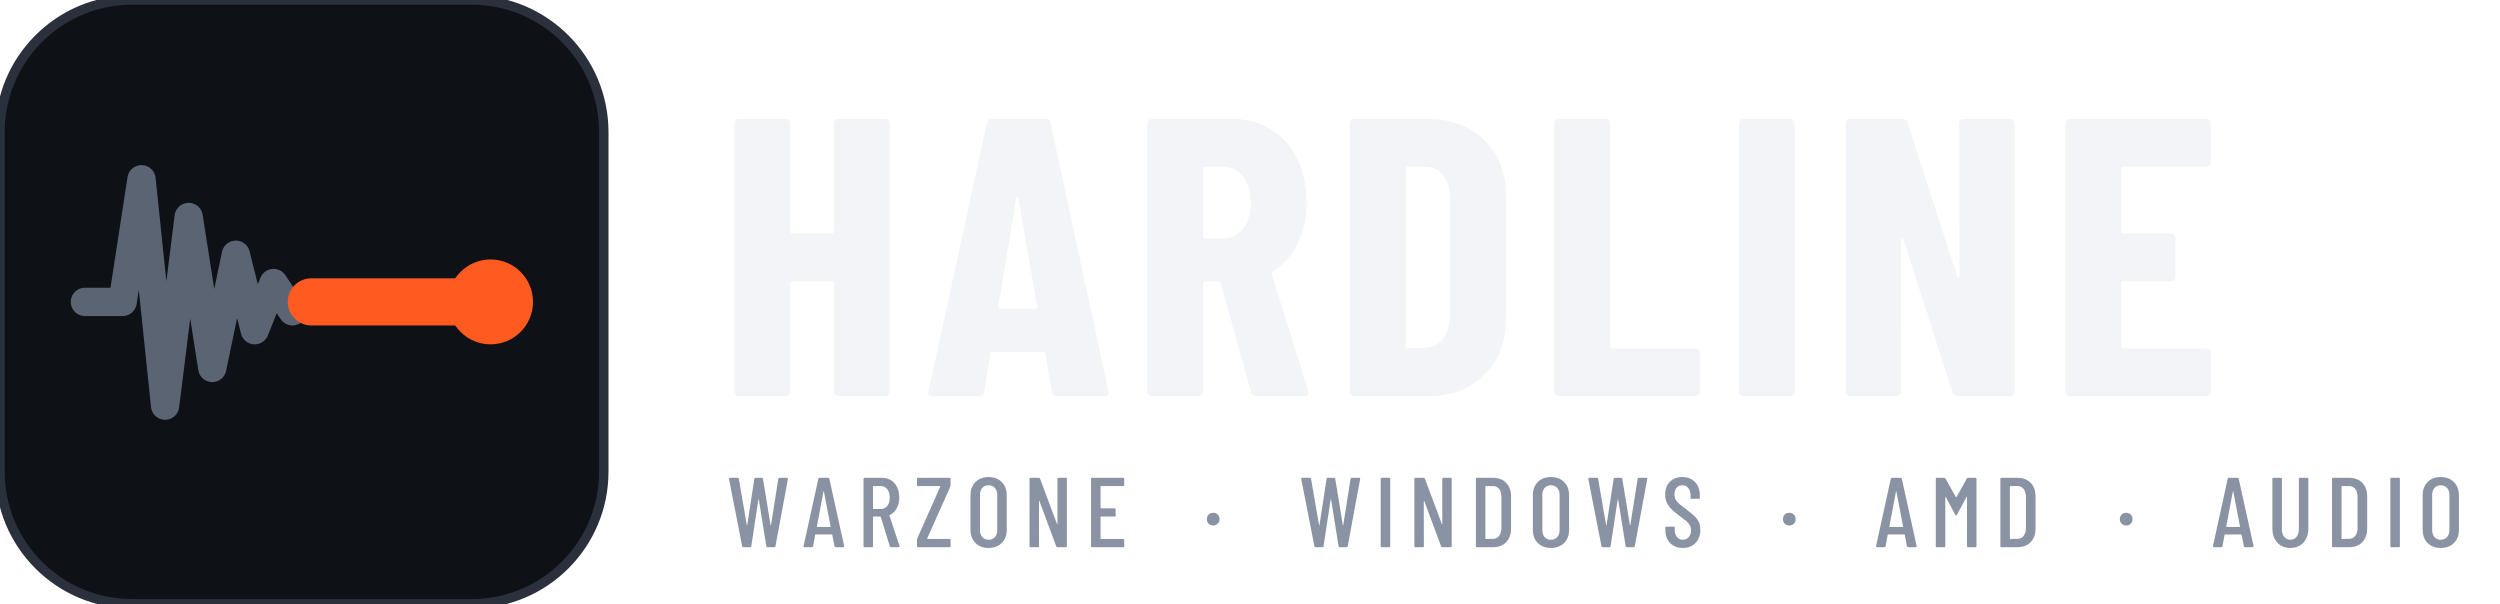
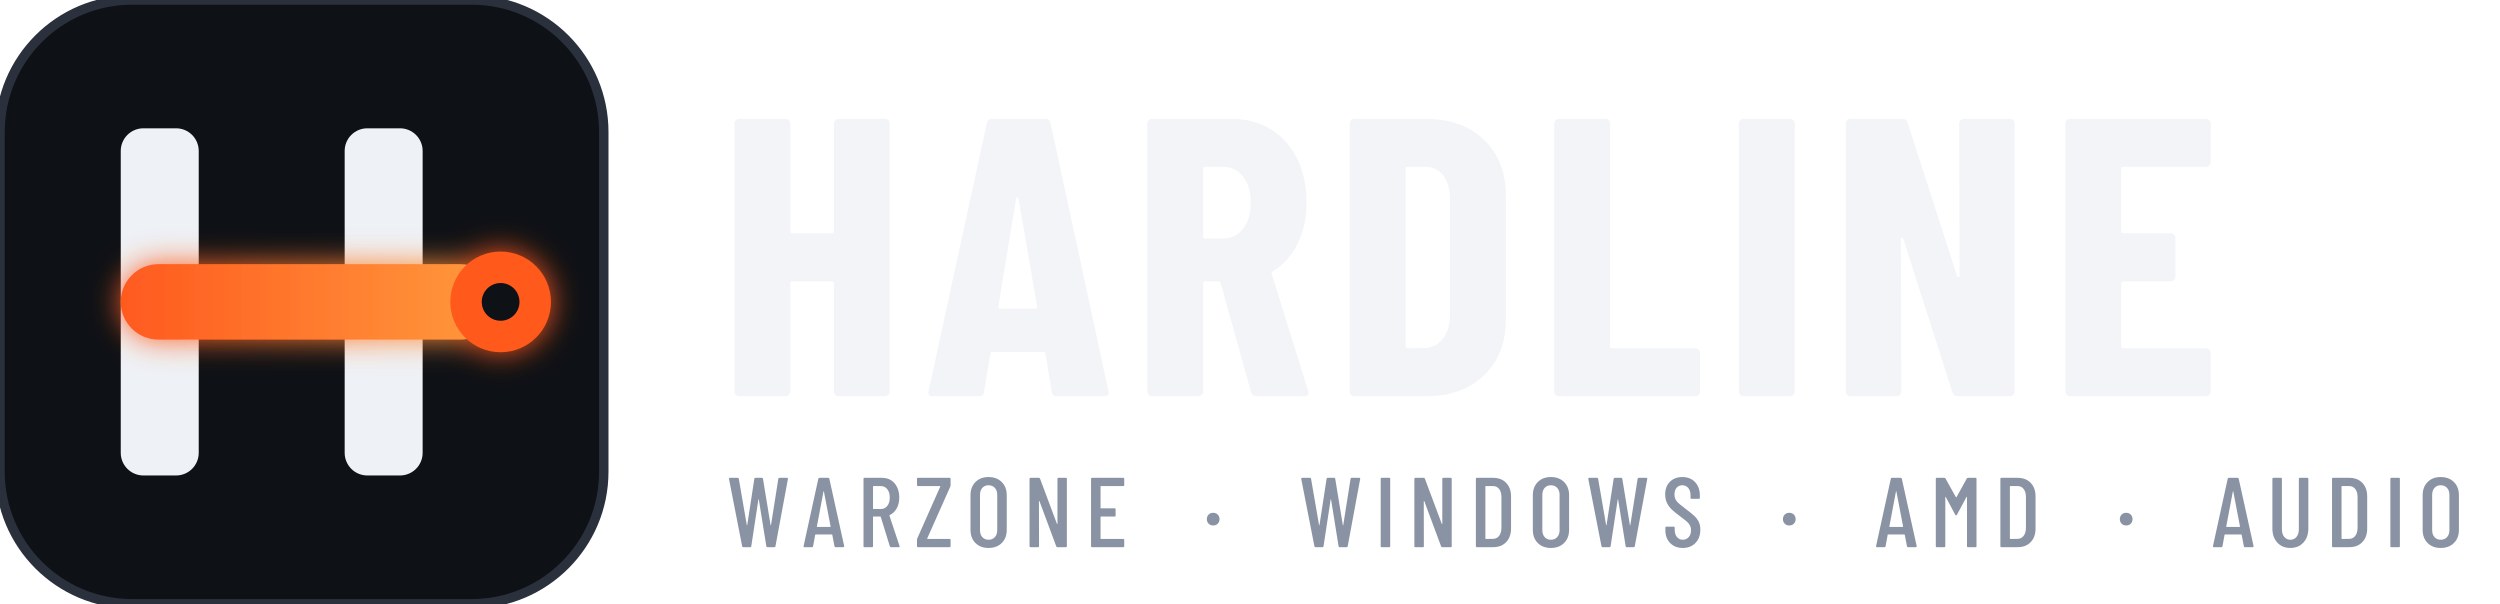
<svg xmlns="http://www.w3.org/2000/svg" viewBox="0 0 530 128" width="530" height="128" role="img" aria-label="Hardline">
-   <rect x="0" y="0" width="128.0" height="128.0" rx="28.0" fill="#0E1116" stroke="#2A313C" stroke-width="2.00" />
-   <polyline points="18.00,64.00 26.00,64.00 30.00,38.00 35.00,86.00 40.00,46.00 45.00,78.00 50.00,54.00 54.00,70.00 58.00,60.00 62.00,66.00 66.00,64.00" fill="none" stroke="#5B6472" stroke-width="6.00" stroke-linecap="round" stroke-linejoin="round" />
-   <line x1="66.00" y1="64.00" x2="104.00" y2="64.00" stroke="#FF5A1F" stroke-width="10.00" stroke-linecap="round" />
-   <circle cx="104.00" cy="64.00" r="9.00" fill="#FF5A1F" />
+   <defs>
+     <linearGradient id="hlg" gradientUnits="userSpaceOnUse" x1="25.60" y1="0" x2="106.00" y2="0">
+       <stop offset="0" stop-color="#FF5A1F" />
+       <stop offset="1" stop-color="#FF9A3D" />
+     </linearGradient>
+     <filter id="hlf" x="-40%" y="-80%" width="180%" height="260%">
+       <feGaussianBlur stdDeviation="3.20" result="b" />
+       <feMerge>
+         <feMergeNode in="b" />
+         <feMergeNode in="SourceGraphic" />
+       </feMerge>
+     </filter>
+   </defs>
+   <rect x="0" y="0" width="128.00" height="128.00" rx="28.00" fill="#0E1116" stroke="#2A313C" stroke-width="2.00" />
+   <rect x="25.60" y="27.20" width="16.53" height="73.60" rx="4.80" fill="#EEF1F6" />
+   <rect x="73.07" y="27.20" width="16.53" height="73.60" rx="4.80" fill="#EEF1F6" />
+   <g filter="url(#hlf)">
+     <rect x="25.60" y="56.00" width="80.00" height="16.00" rx="8.00" fill="url(#hlg)" />
+     <circle cx="106.13" cy="64.00" r="10.67" fill="#FF5A1F" />
+   </g>
+   <circle cx="106.13" cy="64.00" r="4.00" fill="#0E1116" />
  <path d="M177.788 25.2H187.616Q188.036 25.2 188.33 25.494Q188.624 25.788 188.624 26.208V82.992Q188.624 83.412 188.33 83.706Q188.036 84.0 187.616 84.0H177.788Q177.368 84.0 177.074 83.706Q176.78 83.412 176.78 82.992V60.06Q176.78 59.64 176.36 59.64H167.96Q167.54 59.64 167.54 60.06V82.992Q167.54 83.412 167.246 83.706Q166.952 84.0 166.532 84.0H156.704Q156.284 84.0 155.99 83.706Q155.696 83.412 155.696 82.992V26.208Q155.696 25.788 155.99 25.494Q156.284 25.2 156.704 25.2H166.532Q166.952 25.2 167.246 25.494Q167.54 25.788 167.54 26.208V49.056Q167.54 49.476 167.96 49.476H176.36Q176.78 49.476 176.78 49.056V26.208Q176.78 25.788 177.074 25.494Q177.368 25.2 177.788 25.2Z M222.98 83.076 221.636 75.012Q221.636 74.592 221.132 74.592H210.464Q209.96 74.592 209.96 75.012L208.616 83.076Q208.532 84.0 207.524 84.0H197.696Q196.604 84.0 196.856 82.908L209.204 26.124Q209.372 25.2 210.296 25.2H221.636Q222.56 25.2 222.728 26.124L234.992 82.908L235.076 83.244Q235.076 84.0 234.152 84.0H224.072Q223.064 84.0 222.98 83.076ZM211.976 65.436H219.536Q219.956 65.436 219.872 65.016L215.924 42.084Q215.84 41.832 215.672 41.832Q215.504 41.832 215.42 42.084L211.64 65.016Q211.64 65.436 211.976 65.436Z M265.232 83.16 258.764 59.976Q258.596 59.64 258.344 59.64H255.488Q255.068 59.64 255.068 60.06V82.992Q255.068 83.412 254.774 83.706Q254.48 84.0 254.06 84.0H244.232Q243.812 84.0 243.518 83.706Q243.224 83.412 243.224 82.992V26.208Q243.224 25.788 243.518 25.494Q243.812 25.2 244.232 25.2H261.2Q265.82 25.2 269.432 27.426Q273.044 29.652 275.018 33.684Q276.992 37.716 276.992 42.924Q276.992 47.88 275.102 51.66Q273.212 55.44 269.852 57.54Q269.684 57.624 269.6 57.75Q269.516 57.876 269.6 58.044L277.328 82.824L277.412 83.16Q277.412 84.0 276.488 84.0H266.408Q265.484 84.0 265.232 83.16ZM255.068 35.784V50.148Q255.068 50.568 255.488 50.568H259.268Q261.872 50.568 263.51 48.51Q265.148 46.452 265.148 43.008Q265.148 39.48 263.51 37.422Q261.872 35.364 259.268 35.364H255.488Q255.068 35.364 255.068 35.784Z M286.148 82.992V26.208Q286.148 25.788 286.442 25.494Q286.736 25.2 287.156 25.2H302.36Q310.004 25.2 314.624 29.652Q319.244 34.104 319.244 41.496V67.704Q319.244 75.096 314.624 79.548Q310.004 84.0 302.36 84.0H287.156Q286.736 84.0 286.442 83.706Q286.148 83.412 286.148 82.992ZM298.412 73.836 302.192 73.752Q304.46 73.668 305.888 71.82Q307.316 69.972 307.4 66.948V42.252Q307.4 39.06 305.972 37.212Q304.544 35.364 302.108 35.364H298.412Q297.992 35.364 297.992 35.784V73.416Q297.992 73.836 298.412 73.836Z M329.492 82.992V26.208Q329.492 25.788 329.786 25.494Q330.08 25.2 330.5 25.2H340.328Q340.748 25.2 341.042 25.494Q341.336 25.788 341.336 26.208V73.416Q341.336 73.836 341.756 73.836H359.396Q359.816 73.836 360.11 74.13Q360.404 74.424 360.404 74.844V82.992Q360.404 83.412 360.11 83.706Q359.816 84.0 359.396 84.0H330.5Q330.08 84.0 329.786 83.706Q329.492 83.412 329.492 82.992Z M368.636 82.992V26.208Q368.636 25.788 368.93 25.494Q369.224 25.2 369.644 25.2H379.472Q379.892 25.2 380.186 25.494Q380.48 25.788 380.48 26.208V82.992Q380.48 83.412 380.186 83.706Q379.892 84.0 379.472 84.0H369.644Q369.224 84.0 368.93 83.706Q368.636 83.412 368.636 82.992Z M416.348 25.2H426.092Q426.512 25.2 426.806 25.494Q427.1 25.788 427.1 26.208V82.992Q427.1 83.412 426.806 83.706Q426.512 84.0 426.092 84.0H415.004Q414.164 84.0 413.912 83.16L403.496 50.652Q403.412 50.4 403.202 50.442Q402.992 50.484 402.992 50.736L403.076 82.992Q403.076 83.412 402.782 83.706Q402.488 84.0 402.068 84.0H392.324Q391.904 84.0 391.61 83.706Q391.316 83.412 391.316 82.992V26.208Q391.316 25.788 391.61 25.494Q391.904 25.2 392.324 25.2H403.328Q404.168 25.2 404.42 26.04L414.92 58.548Q415.004 58.8 415.214 58.758Q415.424 58.716 415.424 58.464L415.34 26.208Q415.34 25.788 415.634 25.494Q415.928 25.2 416.348 25.2Z M467.672 35.364H450.116Q449.696 35.364 449.696 35.784V49.056Q449.696 49.476 450.116 49.476H460.196Q460.616 49.476 460.91 49.77Q461.204 50.064 461.204 50.484V58.632Q461.204 59.052 460.91 59.346Q460.616 59.64 460.196 59.64H450.116Q449.696 59.64 449.696 60.06V73.416Q449.696 73.836 450.116 73.836H467.672Q468.092 73.836 468.386 74.13Q468.68 74.424 468.68 74.844V82.992Q468.68 83.412 468.386 83.706Q468.092 84.0 467.672 84.0H438.86Q438.44 84.0 438.146 83.706Q437.852 83.412 437.852 82.992V26.208Q437.852 25.788 438.146 25.494Q438.44 25.2 438.86 25.2H467.672Q468.092 25.2 468.386 25.494Q468.68 25.788 468.68 26.208V34.356Q468.68 34.776 468.386 35.07Q468.092 35.364 467.672 35.364Z" fill="#F2F4F7" />
  <path d="M157.339 115.811 154.546 101.531V101.489Q154.546 101.3 154.735 101.3H156.394Q156.604 101.3 156.625 101.489L158.326 111.338Q158.347 111.38 158.368 111.38Q158.389 111.38 158.41 111.338L159.922 101.489Q159.943 101.3 160.132 101.3H161.539Q161.728 101.3 161.749 101.489L163.366 111.338Q163.387 111.38 163.408 111.38Q163.429 111.38 163.45 111.338L165.004 101.489Q165.046 101.3 165.214 101.3H166.852Q166.957 101.3 167.01 101.363Q167.062 101.426 167.041 101.531L164.395 115.811Q164.374 116.0 164.164 116.0H162.673Q162.505 116.0 162.463 115.811L160.867 105.878Q160.846 105.836 160.815 105.836Q160.783 105.836 160.783 105.878L159.271 115.811Q159.25 116.0 159.061 116.0H157.57Q157.381 116.0 157.339 115.811Z M176.911 115.811 176.449 113.396Q176.449 113.354 176.418 113.333Q176.386 113.312 176.344 113.312H172.921Q172.879 113.312 172.848 113.333Q172.816 113.354 172.816 113.396L172.375 115.811Q172.354 116.0 172.144 116.0H170.548Q170.443 116.0 170.391 115.937Q170.338 115.874 170.359 115.769L173.488 101.489Q173.53 101.3 173.719 101.3H175.588Q175.798 101.3 175.819 101.489L178.969 115.769V115.811Q178.969 116.0 178.78 116.0H177.142Q176.953 116.0 176.911 115.811ZM173.236 111.716H176.029Q176.092 111.716 176.092 111.632L174.664 104.177Q174.643 104.135 174.622 104.135Q174.601 104.135 174.58 104.177L173.173 111.632Q173.173 111.716 173.236 111.716Z M188.65 115.832 186.718 109.574Q186.697 109.511 186.634 109.511H185.164Q185.08 109.511 185.08 109.595V115.79Q185.08 116.0 184.87 116.0H183.274Q183.064 116.0 183.064 115.79V101.51Q183.064 101.3 183.274 101.3H187.033Q188.104 101.3 188.923 101.825Q189.742 102.35 190.194 103.305Q190.645 104.261 190.645 105.479Q190.645 106.802 190.099 107.778Q189.553 108.755 188.608 109.196Q188.545 109.259 188.566 109.322L190.708 115.769L190.729 115.853Q190.729 116.0 190.54 116.0H188.902Q188.713 116.0 188.65 115.832ZM185.08 103.127V107.831Q185.08 107.915 185.164 107.915H186.718Q187.579 107.915 188.104 107.254Q188.629 106.592 188.629 105.5Q188.629 104.366 188.104 103.704Q187.579 103.043 186.718 103.043H185.164Q185.08 103.043 185.08 103.127Z M194.404 115.79V114.383Q194.404 114.278 194.467 114.131L199.339 103.148Q199.36 103.106 199.339 103.075Q199.318 103.043 199.276 103.043H194.614Q194.404 103.043 194.404 102.833V101.51Q194.404 101.3 194.614 101.3H201.313Q201.523 101.3 201.523 101.51V102.917Q201.523 103.001 201.46 103.169L196.567 114.152Q196.546 114.194 196.567 114.226Q196.588 114.257 196.63 114.257H201.313Q201.523 114.257 201.523 114.467V115.79Q201.523 116.0 201.313 116.0H194.614Q194.404 116.0 194.404 115.79Z M205.744 112.325V104.996Q205.744 103.253 206.794 102.192Q207.844 101.132 209.566 101.132Q211.309 101.132 212.369 102.192Q213.43 103.253 213.43 104.996V112.325Q213.43 114.068 212.369 115.118Q211.309 116.168 209.566 116.168Q207.844 116.168 206.794 115.118Q205.744 114.068 205.744 112.325ZM211.414 112.409V104.891Q211.414 103.988 210.91 103.431Q210.406 102.875 209.566 102.875Q208.747 102.875 208.253 103.431Q207.76 103.988 207.76 104.891V112.409Q207.76 113.312 208.253 113.868Q208.747 114.425 209.566 114.425Q210.406 114.425 210.91 113.868Q211.414 113.312 211.414 112.409Z M224.392 101.3H225.967Q226.177 101.3 226.177 101.51V115.79Q226.177 116.0 225.967 116.0H224.161Q223.993 116.0 223.93 115.832L220.36 106.235Q220.339 106.193 220.297 106.203Q220.255 106.214 220.255 106.256L220.276 115.79Q220.276 116.0 220.066 116.0H218.47Q218.26 116.0 218.26 115.79V101.51Q218.26 101.3 218.47 101.3H220.255Q220.423 101.3 220.486 101.468L224.077 111.065Q224.098 111.128 224.14 111.118Q224.182 111.107 224.182 111.044V101.51Q224.182 101.3 224.392 101.3Z M238.126 103.043H233.401Q233.317 103.043 233.317 103.127V107.684Q233.317 107.768 233.401 107.768H236.299Q236.509 107.768 236.509 107.978V109.301Q236.509 109.511 236.299 109.511H233.401Q233.317 109.511 233.317 109.595V114.173Q233.317 114.257 233.401 114.257H238.126Q238.336 114.257 238.336 114.467V115.79Q238.336 116.0 238.126 116.0H231.511Q231.301 116.0 231.301 115.79V101.51Q231.301 101.3 231.511 101.3H238.126Q238.336 101.3 238.336 101.51V102.833Q238.336 103.043 238.126 103.043Z   M255.85 110.057Q255.85 109.469 256.228 109.091Q256.606 108.713 257.194 108.713Q257.782 108.713 258.16 109.091Q258.538 109.469 258.538 110.057Q258.538 110.645 258.16 111.023Q257.782 111.401 257.194 111.401Q256.606 111.401 256.228 111.023Q255.85 110.645 255.85 110.057Z   M278.656 115.811 275.863 101.531V101.489Q275.863 101.3 276.052 101.3H277.711Q277.921 101.3 277.942 101.489L279.643 111.338Q279.664 111.38 279.685 111.38Q279.706 111.38 279.727 111.338L281.239 101.489Q281.26 101.3 281.449 101.3H282.856Q283.045 101.3 283.066 101.489L284.683 111.338Q284.704 111.38 284.725 111.38Q284.746 111.38 284.767 111.338L286.321 101.489Q286.363 101.3 286.531 101.3H288.169Q288.274 101.3 288.327 101.363Q288.379 101.426 288.358 101.531L285.712 115.811Q285.691 116.0 285.481 116.0H283.99Q283.822 116.0 283.78 115.811L282.184 105.878Q282.163 105.836 282.132 105.836Q282.1 105.836 282.1 105.878L280.588 115.811Q280.567 116.0 280.378 116.0H278.887Q278.698 116.0 278.656 115.811Z M292.705 115.79V101.51Q292.705 101.3 292.915 101.3H294.511Q294.721 101.3 294.721 101.51V115.79Q294.721 116.0 294.511 116.0H292.915Q292.705 116.0 292.705 115.79Z M305.977 101.3H307.552Q307.762 101.3 307.762 101.51V115.79Q307.762 116.0 307.552 116.0H305.746Q305.578 116.0 305.515 115.832L301.945 106.235Q301.924 106.193 301.882 106.203Q301.84 106.214 301.84 106.256L301.861 115.79Q301.861 116.0 301.651 116.0H300.055Q299.845 116.0 299.845 115.79V101.51Q299.845 101.3 300.055 101.3H301.84Q302.008 101.3 302.071 101.468L305.662 111.065Q305.683 111.128 305.725 111.118Q305.767 111.107 305.767 111.044V101.51Q305.767 101.3 305.977 101.3Z M312.886 115.79V101.51Q312.886 101.3 313.096 101.3H316.54Q318.283 101.3 319.312 102.371Q320.341 103.442 320.341 105.269V112.031Q320.341 113.858 319.312 114.929Q318.283 116.0 316.54 116.0H313.096Q312.886 116.0 312.886 115.79ZM314.986 114.257 316.519 114.236Q317.317 114.236 317.8 113.617Q318.283 112.997 318.304 111.926V105.374Q318.304 104.303 317.821 103.673Q317.338 103.043 316.519 103.043H314.986Q314.902 103.043 314.902 103.127V114.173Q314.902 114.257 314.986 114.257Z M324.961 112.325V104.996Q324.961 103.253 326.011 102.192Q327.061 101.132 328.783 101.132Q330.526 101.132 331.587 102.192Q332.647 103.253 332.647 104.996V112.325Q332.647 114.068 331.587 115.118Q330.526 116.168 328.783 116.168Q327.061 116.168 326.011 115.118Q324.961 114.068 324.961 112.325ZM330.631 112.409V104.891Q330.631 103.988 330.127 103.431Q329.623 102.875 328.783 102.875Q327.964 102.875 327.471 103.431Q326.977 103.988 326.977 104.891V112.409Q326.977 113.312 327.471 113.868Q327.964 114.425 328.783 114.425Q329.623 114.425 330.127 113.868Q330.631 113.312 330.631 112.409Z M339.514 115.811 336.721 101.531V101.489Q336.721 101.3 336.91 101.3H338.569Q338.779 101.3 338.8 101.489L340.501 111.338Q340.522 111.38 340.543 111.38Q340.564 111.38 340.585 111.338L342.097 101.489Q342.118 101.3 342.307 101.3H343.714Q343.903 101.3 343.924 101.489L345.541 111.338Q345.562 111.38 345.583 111.38Q345.604 111.38 345.625 111.338L347.179 101.489Q347.221 101.3 347.389 101.3H349.027Q349.132 101.3 349.185 101.363Q349.237 101.426 349.216 101.531L346.57 115.811Q346.549 116.0 346.339 116.0H344.848Q344.68 116.0 344.638 115.811L343.042 105.878Q343.021 105.836 342.99 105.836Q342.958 105.836 342.958 105.878L341.446 115.811Q341.425 116.0 341.236 116.0H339.745Q339.556 116.0 339.514 115.811Z M353.059 112.409V111.863Q353.059 111.653 353.269 111.653H354.823Q355.033 111.653 355.033 111.863V112.304Q355.033 113.27 355.516 113.847Q355.999 114.425 356.755 114.425Q357.511 114.425 358.005 113.868Q358.498 113.312 358.498 112.409Q358.498 111.8 358.236 111.338Q357.973 110.876 357.543 110.508Q357.112 110.141 356.146 109.427Q355.075 108.629 354.466 108.062Q353.857 107.495 353.437 106.697Q353.017 105.899 353.017 104.828Q353.017 103.127 354.025 102.13Q355.033 101.132 356.65 101.132Q358.33 101.132 359.349 102.203Q360.367 103.274 360.367 105.017V105.542Q360.367 105.752 360.157 105.752H358.603Q358.393 105.752 358.393 105.542V104.975Q358.393 104.03 357.91 103.453Q357.427 102.875 356.65 102.875Q355.915 102.875 355.453 103.389Q354.991 103.904 354.991 104.828Q354.991 105.668 355.453 106.245Q355.915 106.823 357.238 107.789Q358.498 108.734 359.139 109.322Q359.779 109.91 360.126 110.613Q360.472 111.317 360.472 112.283Q360.472 114.047 359.443 115.108Q358.414 116.168 356.755 116.168Q355.096 116.168 354.078 115.129Q353.059 114.089 353.059 112.409Z   M377.986 110.057Q377.986 109.469 378.364 109.091Q378.742 108.713 379.33 108.713Q379.918 108.713 380.296 109.091Q380.674 109.469 380.674 110.057Q380.674 110.645 380.296 111.023Q379.918 111.401 379.33 111.401Q378.742 111.401 378.364 111.023Q377.986 110.645 377.986 110.057Z   M404.278 115.811 403.816 113.396Q403.816 113.354 403.785 113.333Q403.753 113.312 403.711 113.312H400.288Q400.246 113.312 400.215 113.333Q400.183 113.354 400.183 113.396L399.742 115.811Q399.721 116.0 399.511 116.0H397.915Q397.81 116.0 397.758 115.937Q397.705 115.874 397.726 115.769L400.855 101.489Q400.897 101.3 401.086 101.3H402.955Q403.165 101.3 403.186 101.489L406.336 115.769V115.811Q406.336 116.0 406.147 116.0H404.509Q404.32 116.0 404.278 115.811ZM400.603 111.716H403.396Q403.459 111.716 403.459 111.632L402.031 104.177Q402.01 104.135 401.989 104.135Q401.968 104.135 401.947 104.177L400.54 111.632Q400.54 111.716 400.603 111.716Z M417.214 101.3H418.81Q419.02 101.3 419.02 101.51V115.79Q419.02 116.0 418.81 116.0H417.214Q417.004 116.0 417.004 115.79V105.374Q417.004 105.311 416.973 105.311Q416.941 105.311 416.899 105.353L414.883 109.112Q414.82 109.259 414.694 109.259Q414.568 109.259 414.505 109.112L412.51 105.374Q412.468 105.332 412.437 105.332Q412.405 105.332 412.405 105.395V115.79Q412.405 116.0 412.195 116.0H410.599Q410.389 116.0 410.389 115.79V101.51Q410.389 101.3 410.599 101.3H412.195Q412.342 101.3 412.447 101.447L414.652 105.395Q414.673 105.416 414.715 105.416Q414.757 105.416 414.778 105.395L416.962 101.447Q417.046 101.3 417.214 101.3Z M424.081 115.79V101.51Q424.081 101.3 424.291 101.3H427.735Q429.478 101.3 430.507 102.371Q431.536 103.442 431.536 105.269V112.031Q431.536 113.858 430.507 114.929Q429.478 116.0 427.735 116.0H424.291Q424.081 116.0 424.081 115.79ZM426.181 114.257 427.714 114.236Q428.512 114.236 428.995 113.617Q429.478 112.997 429.499 111.926V105.374Q429.499 104.303 429.016 103.673Q428.533 103.043 427.714 103.043H426.181Q426.097 103.043 426.097 103.127V114.173Q426.097 114.257 426.181 114.257Z   M449.407 110.057Q449.407 109.469 449.785 109.091Q450.163 108.713 450.751 108.713Q451.339 108.713 451.717 109.091Q452.095 109.469 452.095 110.057Q452.095 110.645 451.717 111.023Q451.339 111.401 450.751 111.401Q450.163 111.401 449.785 111.023Q449.407 110.645 449.407 110.057Z   M475.699 115.811 475.237 113.396Q475.237 113.354 475.206 113.333Q475.174 113.312 475.132 113.312H471.709Q471.667 113.312 471.636 113.333Q471.604 113.354 471.604 113.396L471.163 115.811Q471.142 116.0 470.932 116.0H469.336Q469.231 116.0 469.179 115.937Q469.126 115.874 469.147 115.769L472.276 101.489Q472.318 101.3 472.507 101.3H474.376Q474.586 101.3 474.607 101.489L477.757 115.769V115.811Q477.757 116.0 477.568 116.0H475.93Q475.741 116.0 475.699 115.811ZM472.024 111.716H474.817Q474.88 111.716 474.88 111.632L473.452 104.177Q473.431 104.135 473.41 104.135Q473.389 104.135 473.368 104.177L471.961 111.632Q471.961 111.716 472.024 111.716Z M481.747 112.01V101.51Q481.747 101.3 481.957 101.3H483.553Q483.763 101.3 483.763 101.51V112.22Q483.763 113.207 484.257 113.816Q484.75 114.425 485.548 114.425Q486.367 114.425 486.861 113.816Q487.354 113.207 487.354 112.22V101.51Q487.354 101.3 487.564 101.3H489.16Q489.37 101.3 489.37 101.51V112.01Q489.37 113.879 488.32 115.024Q487.27 116.168 485.548 116.168Q483.826 116.168 482.787 115.024Q481.747 113.879 481.747 112.01Z M494.389 115.79V101.51Q494.389 101.3 494.599 101.3H498.043Q499.786 101.3 500.815 102.371Q501.844 103.442 501.844 105.269V112.031Q501.844 113.858 500.815 114.929Q499.786 116.0 498.043 116.0H494.599Q494.389 116.0 494.389 115.79ZM496.489 114.257 498.022 114.236Q498.82 114.236 499.303 113.617Q499.786 112.997 499.807 111.926V105.374Q499.807 104.303 499.324 103.673Q498.841 103.043 498.022 103.043H496.489Q496.405 103.043 496.405 103.127V114.173Q496.405 114.257 496.489 114.257Z M506.758 115.79V101.51Q506.758 101.3 506.968 101.3H508.564Q508.774 101.3 508.774 101.51V115.79Q508.774 116.0 508.564 116.0H506.968Q506.758 116.0 506.758 115.79Z M513.604 112.325V104.996Q513.604 103.253 514.654 102.192Q515.704 101.132 517.426 101.132Q519.169 101.132 520.23 102.192Q521.29 103.253 521.29 104.996V112.325Q521.29 114.068 520.23 115.118Q519.169 116.168 517.426 116.168Q515.704 116.168 514.654 115.118Q513.604 114.068 513.604 112.325ZM519.274 112.409V104.891Q519.274 103.988 518.77 103.431Q518.266 102.875 517.426 102.875Q516.607 102.875 516.114 103.431Q515.62 103.988 515.62 104.891V112.409Q515.62 113.312 516.114 113.868Q516.607 114.425 517.426 114.425Q518.266 114.425 518.77 113.868Q519.274 113.312 519.274 112.409Z" fill="#8A93A3" />
</svg>
